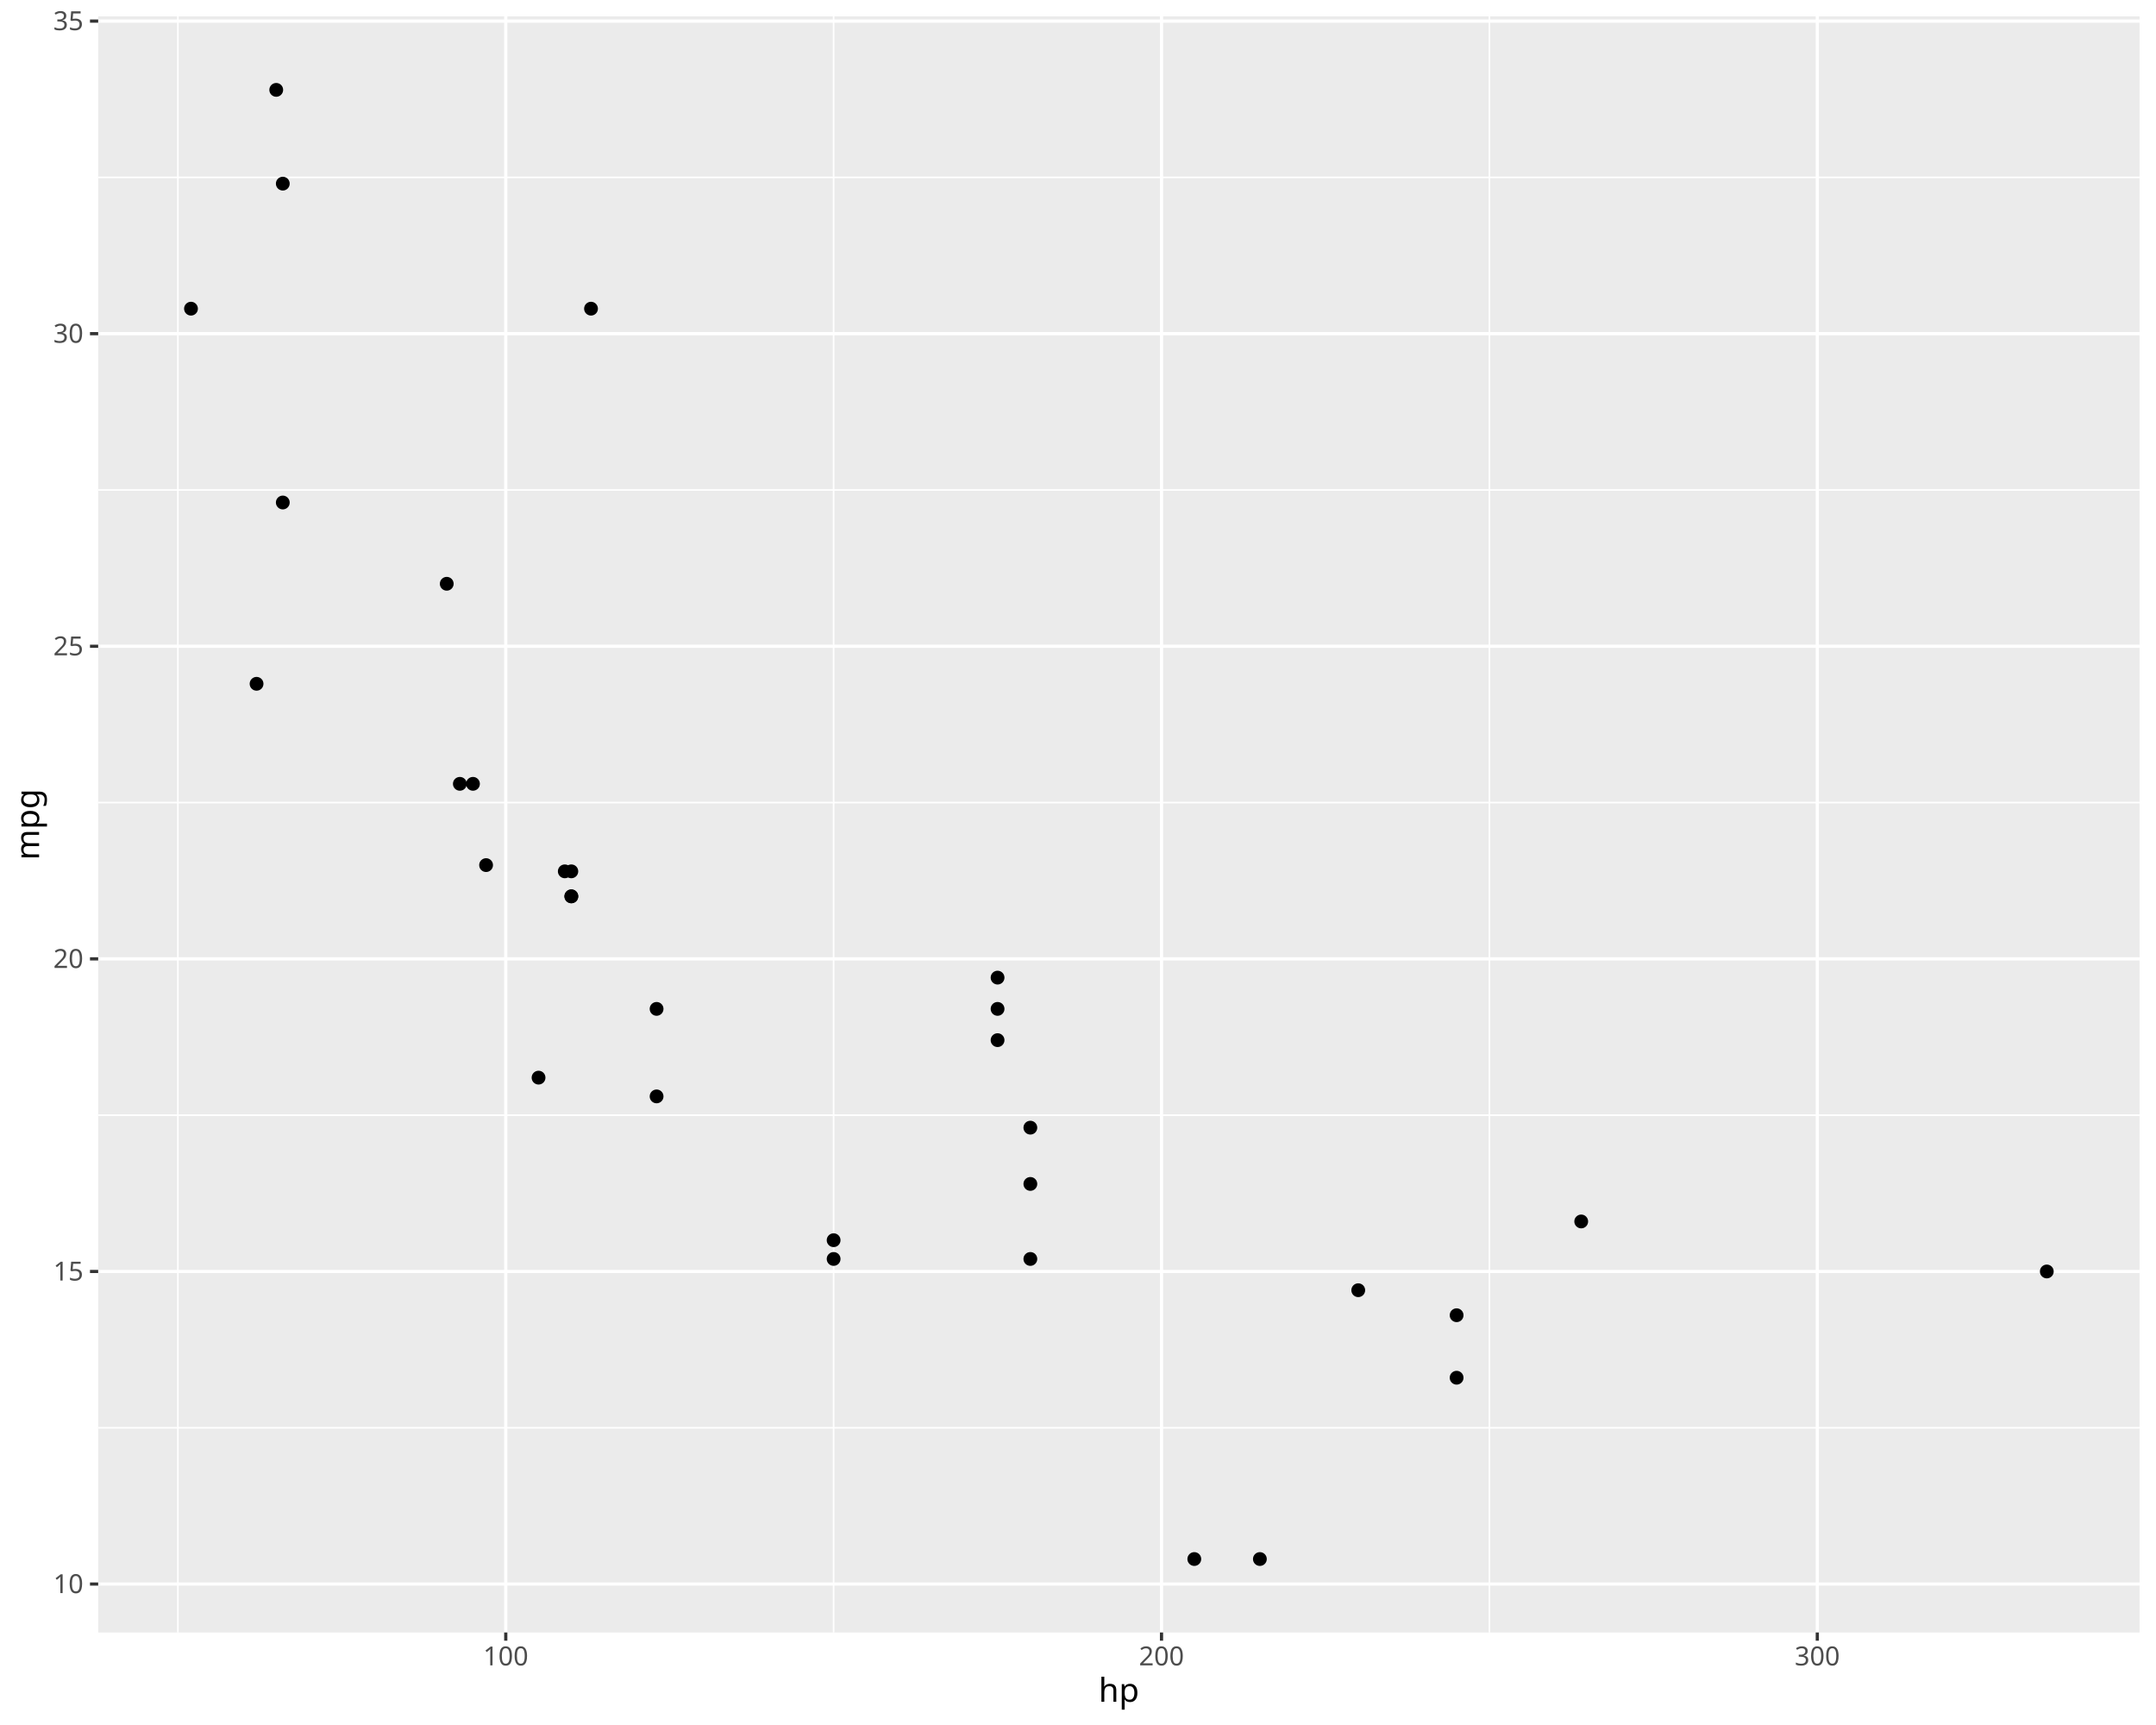
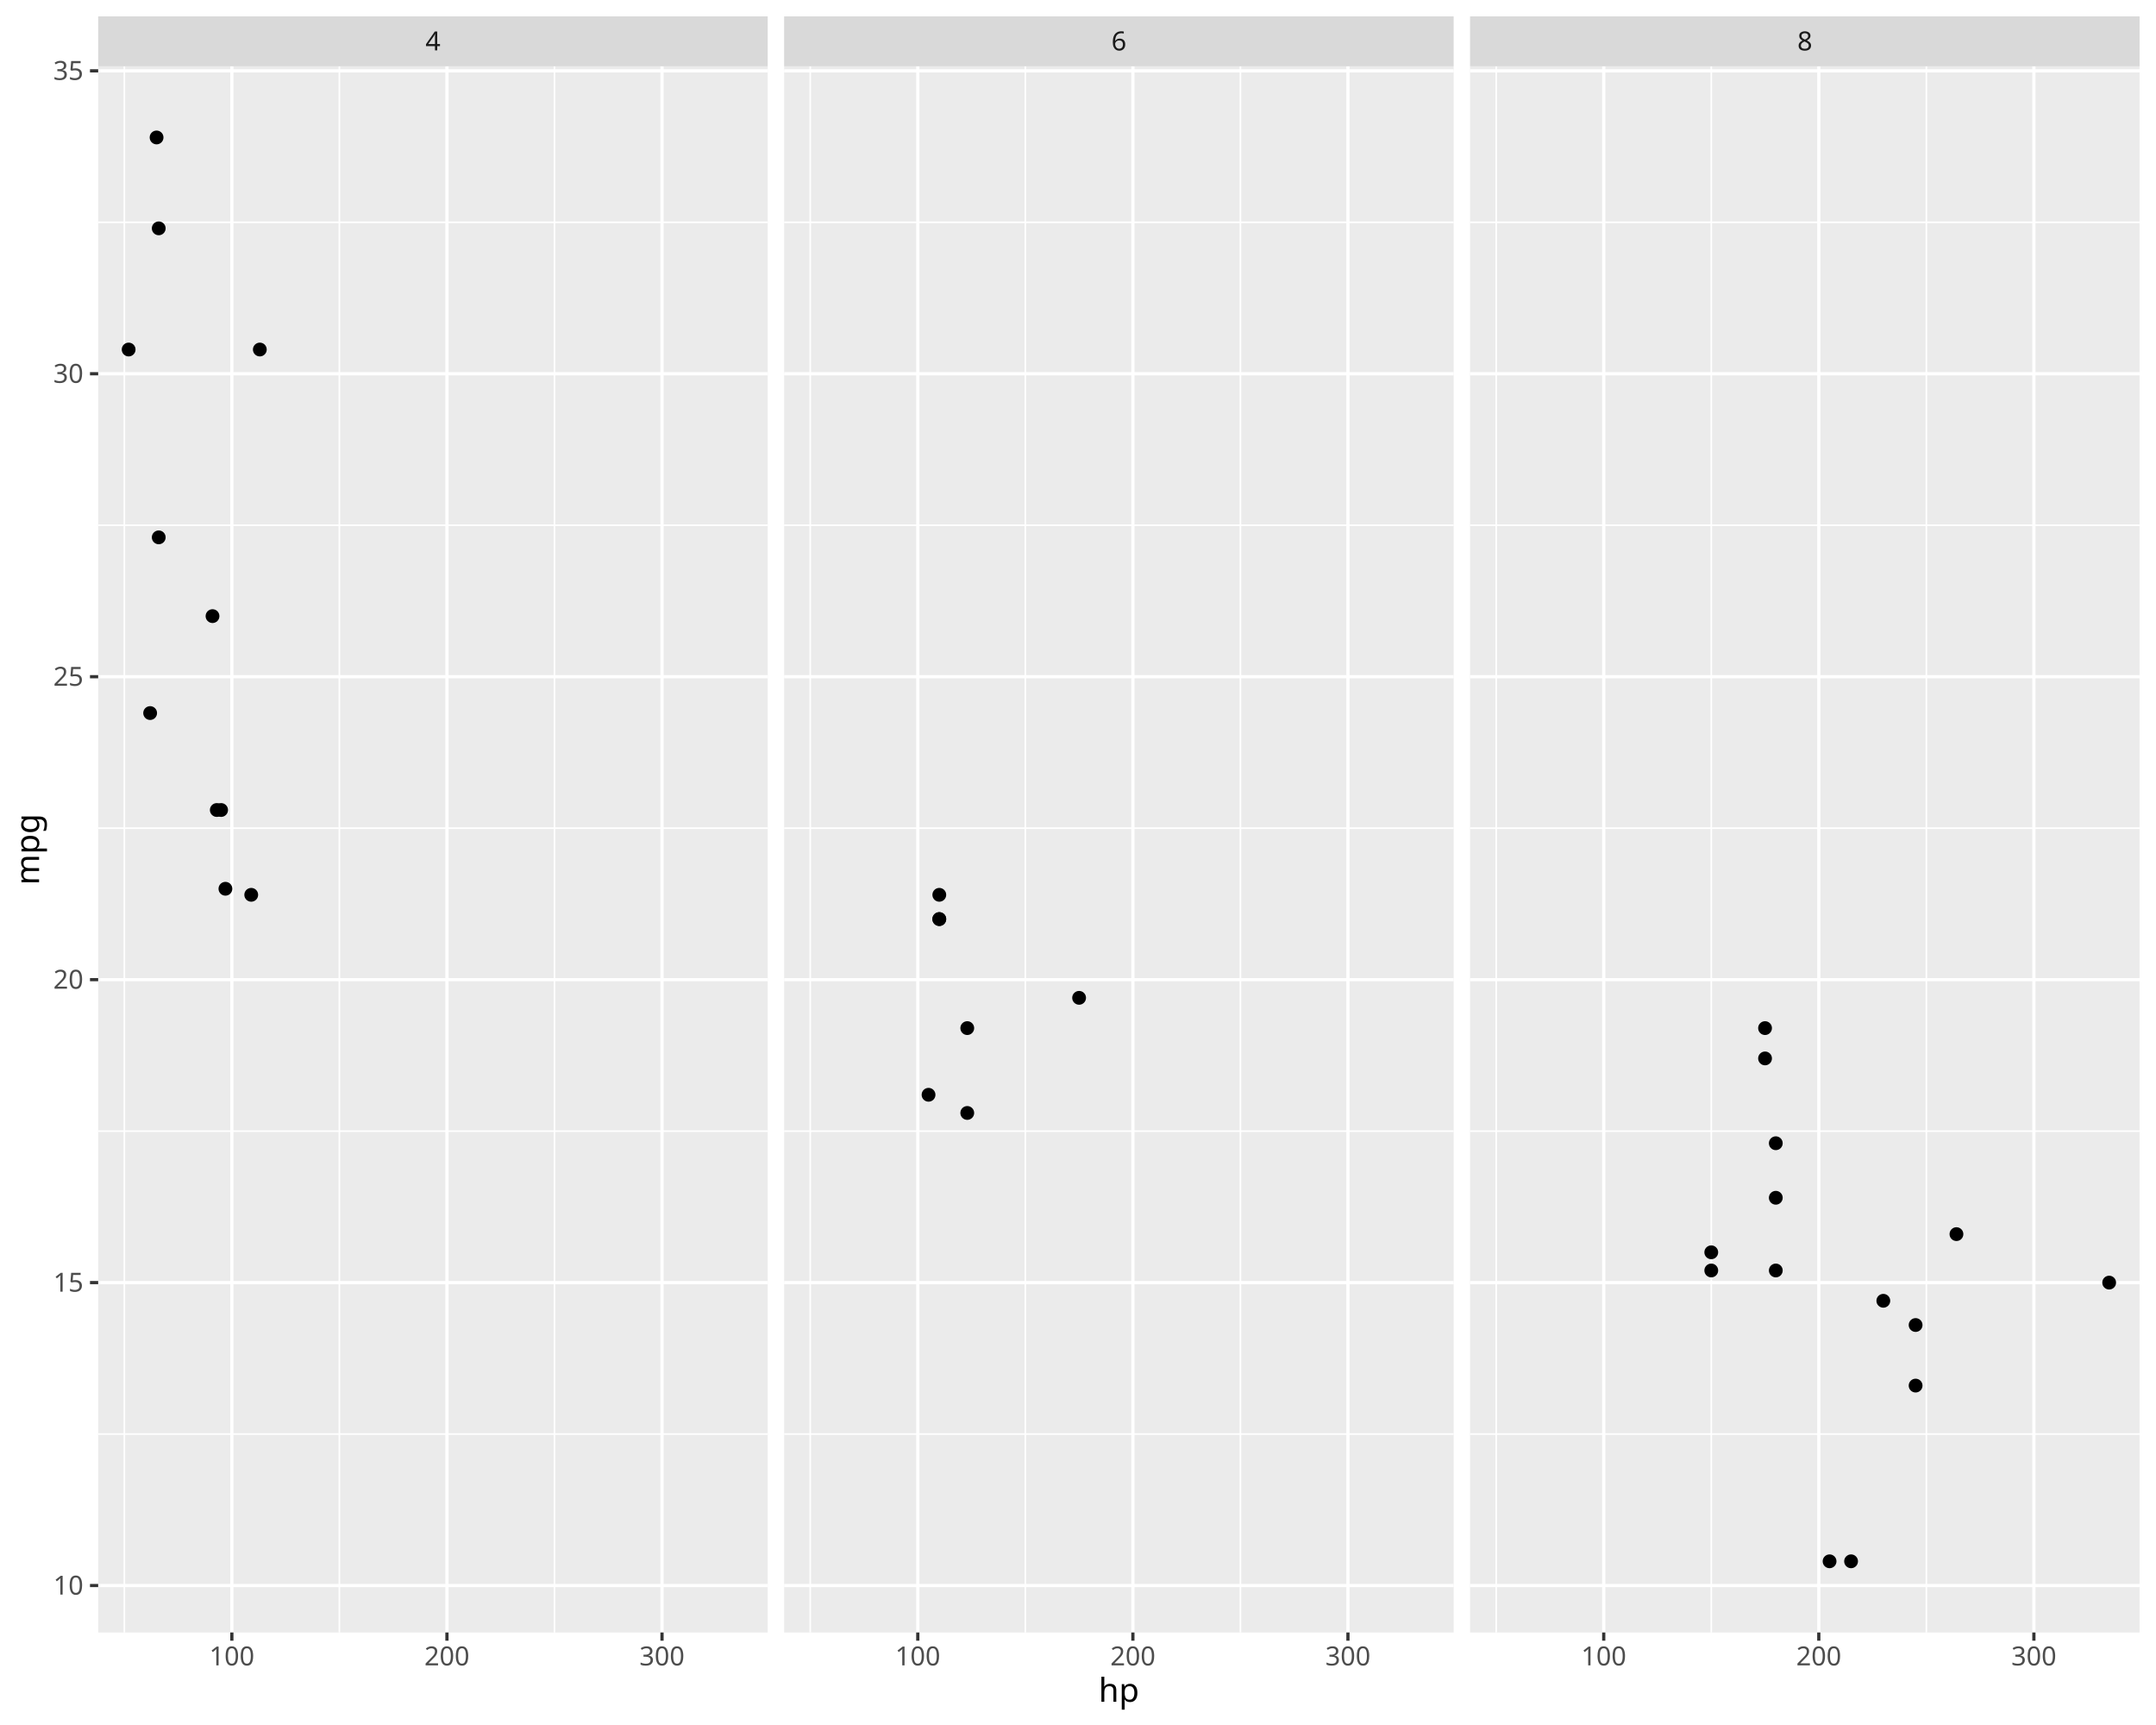
<svg xmlns="http://www.w3.org/2000/svg" class="svglite" data-engine-version="2.0" width="720.00pt" height="576.00pt" viewBox="0 0 720.00 576.00">
  <defs>
    <style type="text/css">
    .svglite line, .svglite polyline, .svglite polygon, .svglite path, .svglite rect, .svglite circle {
      fill: none;
      stroke: #000000;
      stroke-linecap: round;
      stroke-linejoin: round;
      stroke-miterlimit: 10.00;
    }
  </style>
  </defs>
  <rect width="100%" height="100%" style="stroke: none; fill: #FFFFFF;" />
  <defs>
    <clipPath id="cpMC4wMHw3MjAuMDB8MC4wMHw1NzYuMDA=">
      <rect x="0.00" y="0.00" width="720.00" height="576.00" />
    </clipPath>
  </defs>
  <g clip-path="url(#cpMC4wMHw3MjAuMDB8MC4wMHw1NzYuMDA=)">
-     <rect x="0.00" y="0.00" width="720.00" height="576.00" style="stroke-width: 1.07; stroke: #FFFFFF; fill: #FFFFFF;" />
-   </g>
-   <defs>
-     <clipPath id="cpMzIuNzl8NzE0LjUyfDUuNDh8NTQ1LjEx">
-       <rect x="32.79" y="5.48" width="681.73" height="539.63" />
-     </clipPath>
-   </defs>
-   <g clip-path="url(#cpMzIuNzl8NzE0LjUyfDUuNDh8NTQ1LjEx)">
-     <rect x="32.79" y="5.48" width="681.73" height="539.63" style="stroke-width: 1.07; stroke: none; fill: #EBEBEB;" />
-     <polyline points="32.79,476.75 714.52,476.75 " style="stroke-width: 0.53; stroke: #FFFFFF; stroke-linecap: butt;" />
-     <polyline points="32.79,372.37 714.52,372.37 " style="stroke-width: 0.53; stroke: #FFFFFF; stroke-linecap: butt;" />
-     <polyline points="32.79,267.99 714.52,267.99 " style="stroke-width: 0.53; stroke: #FFFFFF; stroke-linecap: butt;" />
-     <polyline points="32.79,163.61 714.52,163.61 " style="stroke-width: 0.53; stroke: #FFFFFF; stroke-linecap: butt;" />
-     <polyline points="32.79,59.23 714.52,59.23 " style="stroke-width: 0.53; stroke: #FFFFFF; stroke-linecap: butt;" />
-     <polyline points="59.40,545.11 59.40,5.48 " style="stroke-width: 0.53; stroke: #FFFFFF; stroke-linecap: butt;" />
-     <polyline points="278.39,545.11 278.39,5.48 " style="stroke-width: 0.53; stroke: #FFFFFF; stroke-linecap: butt;" />
-     <polyline points="497.39,545.11 497.39,5.48 " style="stroke-width: 0.53; stroke: #FFFFFF; stroke-linecap: butt;" />
-     <polyline points="32.79,528.93 714.52,528.93 " style="stroke-width: 1.07; stroke: #FFFFFF; stroke-linecap: butt;" />
-     <polyline points="32.79,424.56 714.52,424.56 " style="stroke-width: 1.07; stroke: #FFFFFF; stroke-linecap: butt;" />
-     <polyline points="32.79,320.18 714.52,320.18 " style="stroke-width: 1.07; stroke: #FFFFFF; stroke-linecap: butt;" />
-     <polyline points="32.79,215.80 714.52,215.80 " style="stroke-width: 1.07; stroke: #FFFFFF; stroke-linecap: butt;" />
-     <polyline points="32.79,111.42 714.52,111.42 " style="stroke-width: 1.07; stroke: #FFFFFF; stroke-linecap: butt;" />
-     <polyline points="32.79,7.05 714.52,7.05 " style="stroke-width: 1.07; stroke: #FFFFFF; stroke-linecap: butt;" />
-     <polyline points="168.90,545.11 168.90,5.48 " style="stroke-width: 1.07; stroke: #FFFFFF; stroke-linecap: butt;" />
-     <polyline points="387.89,545.11 387.89,5.48 " style="stroke-width: 1.07; stroke: #FFFFFF; stroke-linecap: butt;" />
-     <polyline points="606.89,545.11 606.89,5.48 " style="stroke-width: 1.07; stroke: #FFFFFF; stroke-linecap: butt;" />
-     <circle cx="190.80" cy="299.30" r="1.95" style="stroke-width: 0.71; fill: #000000;" />
-     <circle cx="190.80" cy="299.30" r="1.95" style="stroke-width: 0.71; fill: #000000;" />
-     <circle cx="153.57" cy="261.73" r="1.95" style="stroke-width: 0.71; fill: #000000;" />
-     <circle cx="190.80" cy="290.95" r="1.95" style="stroke-width: 0.71; fill: #000000;" />
-     <circle cx="333.14" cy="347.32" r="1.95" style="stroke-width: 0.71; fill: #000000;" />
-     <circle cx="179.85" cy="359.84" r="1.95" style="stroke-width: 0.71; fill: #000000;" />
-     <circle cx="486.44" cy="439.17" r="1.95" style="stroke-width: 0.71; fill: #000000;" />
-     <circle cx="85.68" cy="228.33" r="1.95" style="stroke-width: 0.71; fill: #000000;" />
-     <circle cx="157.95" cy="261.73" r="1.95" style="stroke-width: 0.71; fill: #000000;" />
-     <circle cx="219.27" cy="336.88" r="1.95" style="stroke-width: 0.71; fill: #000000;" />
-     <circle cx="219.27" cy="366.10" r="1.95" style="stroke-width: 0.71; fill: #000000;" />
-     <circle cx="344.09" cy="395.33" r="1.95" style="stroke-width: 0.71; fill: #000000;" />
-     <circle cx="344.09" cy="376.54" r="1.95" style="stroke-width: 0.71; fill: #000000;" />
-     <circle cx="344.09" cy="420.38" r="1.95" style="stroke-width: 0.71; fill: #000000;" />
-     <circle cx="398.84" cy="520.58" r="1.95" style="stroke-width: 0.71; fill: #000000;" />
-     <circle cx="420.74" cy="520.58" r="1.95" style="stroke-width: 0.71; fill: #000000;" />
-     <circle cx="453.59" cy="430.82" r="1.95" style="stroke-width: 0.71; fill: #000000;" />
-     <circle cx="94.44" cy="61.32" r="1.95" style="stroke-width: 0.71; fill: #000000;" />
-     <circle cx="63.78" cy="103.07" r="1.95" style="stroke-width: 0.71; fill: #000000;" />
-     <circle cx="92.25" cy="30.01" r="1.95" style="stroke-width: 0.71; fill: #000000;" />
-     <circle cx="162.33" cy="288.87" r="1.95" style="stroke-width: 0.71; fill: #000000;" />
-     <circle cx="278.39" cy="414.12" r="1.95" style="stroke-width: 0.71; fill: #000000;" />
-     <circle cx="278.39" cy="420.38" r="1.95" style="stroke-width: 0.71; fill: #000000;" />
-     <circle cx="486.44" cy="460.04" r="1.95" style="stroke-width: 0.71; fill: #000000;" />
-     <circle cx="333.14" cy="336.88" r="1.95" style="stroke-width: 0.71; fill: #000000;" />
-     <circle cx="94.44" cy="167.79" r="1.95" style="stroke-width: 0.71; fill: #000000;" />
-     <circle cx="149.19" cy="194.93" r="1.95" style="stroke-width: 0.71; fill: #000000;" />
-     <circle cx="197.37" cy="103.07" r="1.95" style="stroke-width: 0.71; fill: #000000;" />
-     <circle cx="528.05" cy="407.86" r="1.95" style="stroke-width: 0.71; fill: #000000;" />
-     <circle cx="333.14" cy="326.44" r="1.95" style="stroke-width: 0.71; fill: #000000;" />
-     <circle cx="683.53" cy="424.56" r="1.95" style="stroke-width: 0.71; fill: #000000;" />
-     <circle cx="188.61" cy="290.95" r="1.95" style="stroke-width: 0.71; fill: #000000;" />
-   </g>
-   <g clip-path="url(#cpMC4wMHw3MjAuMDB8MC4wMHw1NzYuMDA=)">
-     <text x="27.86" y="531.96" text-anchor="end" style="font-size: 8.80px; fill: #4D4D4D; font-family: sans;" textLength="9.79px" lengthAdjust="spacingAndGlyphs">10</text>
-     <text x="27.86" y="427.58" text-anchor="end" style="font-size: 8.80px; fill: #4D4D4D; font-family: sans;" textLength="9.79px" lengthAdjust="spacingAndGlyphs">15</text>
-     <text x="27.86" y="323.21" text-anchor="end" style="font-size: 8.80px; fill: #4D4D4D; font-family: sans;" textLength="9.79px" lengthAdjust="spacingAndGlyphs">20</text>
-     <text x="27.86" y="218.83" text-anchor="end" style="font-size: 8.80px; fill: #4D4D4D; font-family: sans;" textLength="9.79px" lengthAdjust="spacingAndGlyphs">25</text>
-     <text x="27.86" y="114.45" text-anchor="end" style="font-size: 8.80px; fill: #4D4D4D; font-family: sans;" textLength="9.79px" lengthAdjust="spacingAndGlyphs">30</text>
-     <text x="27.86" y="10.07" text-anchor="end" style="font-size: 8.80px; fill: #4D4D4D; font-family: sans;" textLength="9.79px" lengthAdjust="spacingAndGlyphs">35</text>
-     <polyline points="30.05,528.93 32.79,528.93 " style="stroke-width: 1.07; stroke: #333333; stroke-linecap: butt;" />
-     <polyline points="30.05,424.56 32.79,424.56 " style="stroke-width: 1.07; stroke: #333333; stroke-linecap: butt;" />
-     <polyline points="30.05,320.18 32.79,320.18 " style="stroke-width: 1.07; stroke: #333333; stroke-linecap: butt;" />
-     <polyline points="30.05,215.80 32.79,215.80 " style="stroke-width: 1.07; stroke: #333333; stroke-linecap: butt;" />
-     <polyline points="30.05,111.42 32.79,111.42 " style="stroke-width: 1.07; stroke: #333333; stroke-linecap: butt;" />
-     <polyline points="30.05,7.05 32.79,7.05 " style="stroke-width: 1.07; stroke: #333333; stroke-linecap: butt;" />
-     <polyline points="168.90,547.85 168.90,545.11 " style="stroke-width: 1.07; stroke: #333333; stroke-linecap: butt;" />
-     <polyline points="387.89,547.85 387.89,545.11 " style="stroke-width: 1.07; stroke: #333333; stroke-linecap: butt;" />
-     <polyline points="606.89,547.85 606.89,545.11 " style="stroke-width: 1.07; stroke: #333333; stroke-linecap: butt;" />
-     <text x="168.90" y="556.10" text-anchor="middle" style="font-size: 8.80px; fill: #4D4D4D; font-family: sans;" textLength="14.68px" lengthAdjust="spacingAndGlyphs">100</text>
-     <text x="387.89" y="556.10" text-anchor="middle" style="font-size: 8.80px; fill: #4D4D4D; font-family: sans;" textLength="14.68px" lengthAdjust="spacingAndGlyphs">200</text>
-     <text x="606.89" y="556.10" text-anchor="middle" style="font-size: 8.80px; fill: #4D4D4D; font-family: sans;" textLength="14.68px" lengthAdjust="spacingAndGlyphs">300</text>
+     <rect x="-0" y="0.00" width="720.00" height="576.00" style="stroke-width: 1.07; stroke: #FFFFFF; fill: #FFFFFF;" />
+   </g>
+   <defs>
+     <clipPath id="cpMzIuNzl8MjU2LjM4fDIyLjEzfDU0NS4xMQ==">
+       <rect x="32.79" y="22.13" width="223.59" height="522.98" />
+     </clipPath>
+   </defs>
+   <g clip-path="url(#cpMzIuNzl8MjU2LjM4fDIyLjEzfDU0NS4xMQ==)">
+     <rect x="32.79" y="22.13" width="223.59" height="522.98" style="stroke-width: 1.07; stroke: none; fill: #EBEBEB;" />
+     <polyline points="32.79,478.85 256.38,478.85 " style="stroke-width: 0.53; stroke: #FFFFFF; stroke-linecap: butt;" />
+     <polyline points="32.79,377.70 256.38,377.70 " style="stroke-width: 0.53; stroke: #FFFFFF; stroke-linecap: butt;" />
+     <polyline points="32.79,276.54 256.38,276.54 " style="stroke-width: 0.53; stroke: #FFFFFF; stroke-linecap: butt;" />
+     <polyline points="32.79,175.38 256.38,175.38 " style="stroke-width: 0.53; stroke: #FFFFFF; stroke-linecap: butt;" />
+     <polyline points="32.79,74.23 256.38,74.23 " style="stroke-width: 0.53; stroke: #FFFFFF; stroke-linecap: butt;" />
+     <polyline points="41.52,545.11 41.52,22.13 " style="stroke-width: 0.53; stroke: #FFFFFF; stroke-linecap: butt;" />
+     <polyline points="113.34,545.11 113.34,22.13 " style="stroke-width: 0.53; stroke: #FFFFFF; stroke-linecap: butt;" />
+     <polyline points="185.17,545.11 185.17,22.13 " style="stroke-width: 0.53; stroke: #FFFFFF; stroke-linecap: butt;" />
+     <polyline points="32.79,529.43 256.38,529.43 " style="stroke-width: 1.07; stroke: #FFFFFF; stroke-linecap: butt;" />
+     <polyline points="32.79,428.28 256.38,428.28 " style="stroke-width: 1.07; stroke: #FFFFFF; stroke-linecap: butt;" />
+     <polyline points="32.79,327.12 256.38,327.12 " style="stroke-width: 1.07; stroke: #FFFFFF; stroke-linecap: butt;" />
+     <polyline points="32.79,225.96 256.38,225.96 " style="stroke-width: 1.07; stroke: #FFFFFF; stroke-linecap: butt;" />
+     <polyline points="32.79,124.80 256.38,124.80 " style="stroke-width: 1.07; stroke: #FFFFFF; stroke-linecap: butt;" />
+     <polyline points="32.79,23.65 256.38,23.65 " style="stroke-width: 1.07; stroke: #FFFFFF; stroke-linecap: butt;" />
+     <polyline points="77.43,545.11 77.43,22.13 " style="stroke-width: 1.07; stroke: #FFFFFF; stroke-linecap: butt;" />
+     <polyline points="149.26,545.11 149.26,22.13 " style="stroke-width: 1.07; stroke: #FFFFFF; stroke-linecap: butt;" />
+     <polyline points="221.08,545.11 221.08,22.13 " style="stroke-width: 1.07; stroke: #FFFFFF; stroke-linecap: butt;" />
+     <circle cx="72.40" cy="270.47" r="1.95" style="stroke-width: 0.71; fill: #000000;" />
+     <circle cx="50.14" cy="238.10" r="1.95" style="stroke-width: 0.71; fill: #000000;" />
+     <circle cx="73.84" cy="270.47" r="1.95" style="stroke-width: 0.71; fill: #000000;" />
+     <circle cx="53.01" cy="76.25" r="1.95" style="stroke-width: 0.71; fill: #000000;" />
+     <circle cx="42.96" cy="116.71" r="1.95" style="stroke-width: 0.71; fill: #000000;" />
+     <circle cx="52.29" cy="45.90" r="1.95" style="stroke-width: 0.71; fill: #000000;" />
+     <circle cx="75.28" cy="296.77" r="1.95" style="stroke-width: 0.71; fill: #000000;" />
+     <circle cx="53.01" cy="179.43" r="1.95" style="stroke-width: 0.71; fill: #000000;" />
+     <circle cx="70.97" cy="205.73" r="1.95" style="stroke-width: 0.71; fill: #000000;" />
+     <circle cx="86.77" cy="116.71" r="1.95" style="stroke-width: 0.71; fill: #000000;" />
+     <circle cx="83.90" cy="298.79" r="1.95" style="stroke-width: 0.71; fill: #000000;" />
+   </g>
+   <g clip-path="url(#cpMC4wMHw3MjAuMDB8MC4wMHw1NzYuMDA=)">
+ </g>
+   <defs>
+     <clipPath id="cpMjYxLjg2fDQ4NS40NXwyMi4xM3w1NDUuMTE=">
+       <rect x="261.86" y="22.13" width="223.59" height="522.98" />
+     </clipPath>
+   </defs>
+   <g clip-path="url(#cpMjYxLjg2fDQ4NS40NXwyMi4xM3w1NDUuMTE=)">
+     <rect x="261.86" y="22.13" width="223.59" height="522.98" style="stroke-width: 1.07; stroke: none; fill: #EBEBEB;" />
+     <polyline points="261.86,478.85 485.45,478.85 " style="stroke-width: 0.53; stroke: #FFFFFF; stroke-linecap: butt;" />
+     <polyline points="261.86,377.70 485.45,377.70 " style="stroke-width: 0.53; stroke: #FFFFFF; stroke-linecap: butt;" />
+     <polyline points="261.86,276.54 485.45,276.54 " style="stroke-width: 0.53; stroke: #FFFFFF; stroke-linecap: butt;" />
+     <polyline points="261.86,175.38 485.45,175.38 " style="stroke-width: 0.53; stroke: #FFFFFF; stroke-linecap: butt;" />
+     <polyline points="261.86,74.23 485.45,74.23 " style="stroke-width: 0.53; stroke: #FFFFFF; stroke-linecap: butt;" />
+     <polyline points="270.59,545.11 270.59,22.13 " style="stroke-width: 0.53; stroke: #FFFFFF; stroke-linecap: butt;" />
+     <polyline points="342.41,545.11 342.41,22.13 " style="stroke-width: 0.53; stroke: #FFFFFF; stroke-linecap: butt;" />
+     <polyline points="414.24,545.11 414.24,22.13 " style="stroke-width: 0.53; stroke: #FFFFFF; stroke-linecap: butt;" />
+     <polyline points="261.86,529.43 485.45,529.43 " style="stroke-width: 1.07; stroke: #FFFFFF; stroke-linecap: butt;" />
+     <polyline points="261.86,428.28 485.45,428.28 " style="stroke-width: 1.07; stroke: #FFFFFF; stroke-linecap: butt;" />
+     <polyline points="261.86,327.12 485.45,327.12 " style="stroke-width: 1.07; stroke: #FFFFFF; stroke-linecap: butt;" />
+     <polyline points="261.86,225.96 485.45,225.96 " style="stroke-width: 1.07; stroke: #FFFFFF; stroke-linecap: butt;" />
+     <polyline points="261.86,124.80 485.45,124.80 " style="stroke-width: 1.07; stroke: #FFFFFF; stroke-linecap: butt;" />
+     <polyline points="261.86,23.65 485.45,23.65 " style="stroke-width: 1.07; stroke: #FFFFFF; stroke-linecap: butt;" />
+     <polyline points="306.50,545.11 306.50,22.13 " style="stroke-width: 1.07; stroke: #FFFFFF; stroke-linecap: butt;" />
+     <polyline points="378.33,545.11 378.33,22.13 " style="stroke-width: 1.07; stroke: #FFFFFF; stroke-linecap: butt;" />
+     <polyline points="450.15,545.11 450.15,22.13 " style="stroke-width: 1.07; stroke: #FFFFFF; stroke-linecap: butt;" />
+     <circle cx="313.68" cy="306.89" r="1.95" style="stroke-width: 0.71; fill: #000000;" />
+     <circle cx="313.68" cy="306.89" r="1.95" style="stroke-width: 0.71; fill: #000000;" />
+     <circle cx="313.68" cy="298.79" r="1.95" style="stroke-width: 0.71; fill: #000000;" />
+     <circle cx="310.09" cy="365.56" r="1.95" style="stroke-width: 0.71; fill: #000000;" />
+     <circle cx="323.02" cy="343.30" r="1.95" style="stroke-width: 0.71; fill: #000000;" />
+     <circle cx="323.02" cy="371.63" r="1.95" style="stroke-width: 0.71; fill: #000000;" />
+     <circle cx="360.37" cy="333.19" r="1.95" style="stroke-width: 0.71; fill: #000000;" />
+   </g>
+   <g clip-path="url(#cpMC4wMHw3MjAuMDB8MC4wMHw1NzYuMDA=)">
+ </g>
+   <defs>
+     <clipPath id="cpNDkwLjkzfDcxNC41MnwyMi4xM3w1NDUuMTE=">
+       <rect x="490.93" y="22.13" width="223.59" height="522.98" />
+     </clipPath>
+   </defs>
+   <g clip-path="url(#cpNDkwLjkzfDcxNC41MnwyMi4xM3w1NDUuMTE=)">
+     <rect x="490.93" y="22.13" width="223.59" height="522.98" style="stroke-width: 1.07; stroke: none; fill: #EBEBEB;" />
+     <polyline points="490.93,478.85 714.52,478.85 " style="stroke-width: 0.53; stroke: #FFFFFF; stroke-linecap: butt;" />
+     <polyline points="490.93,377.70 714.52,377.70 " style="stroke-width: 0.53; stroke: #FFFFFF; stroke-linecap: butt;" />
+     <polyline points="490.93,276.54 714.52,276.54 " style="stroke-width: 0.53; stroke: #FFFFFF; stroke-linecap: butt;" />
+     <polyline points="490.93,175.38 714.52,175.38 " style="stroke-width: 0.53; stroke: #FFFFFF; stroke-linecap: butt;" />
+     <polyline points="490.93,74.23 714.52,74.23 " style="stroke-width: 0.53; stroke: #FFFFFF; stroke-linecap: butt;" />
+     <polyline points="499.66,545.11 499.66,22.13 " style="stroke-width: 0.53; stroke: #FFFFFF; stroke-linecap: butt;" />
+     <polyline points="571.48,545.11 571.48,22.13 " style="stroke-width: 0.53; stroke: #FFFFFF; stroke-linecap: butt;" />
+     <polyline points="643.31,545.11 643.31,22.13 " style="stroke-width: 0.53; stroke: #FFFFFF; stroke-linecap: butt;" />
+     <polyline points="490.93,529.43 714.52,529.43 " style="stroke-width: 1.07; stroke: #FFFFFF; stroke-linecap: butt;" />
+     <polyline points="490.93,428.28 714.52,428.28 " style="stroke-width: 1.07; stroke: #FFFFFF; stroke-linecap: butt;" />
+     <polyline points="490.93,327.12 714.52,327.12 " style="stroke-width: 1.07; stroke: #FFFFFF; stroke-linecap: butt;" />
+     <polyline points="490.93,225.96 714.52,225.96 " style="stroke-width: 1.07; stroke: #FFFFFF; stroke-linecap: butt;" />
+     <polyline points="490.93,124.80 714.52,124.80 " style="stroke-width: 1.07; stroke: #FFFFFF; stroke-linecap: butt;" />
+     <polyline points="490.93,23.65 714.52,23.65 " style="stroke-width: 1.07; stroke: #FFFFFF; stroke-linecap: butt;" />
+     <polyline points="535.57,545.11 535.57,22.13 " style="stroke-width: 1.07; stroke: #FFFFFF; stroke-linecap: butt;" />
+     <polyline points="607.39,545.11 607.39,22.13 " style="stroke-width: 1.07; stroke: #FFFFFF; stroke-linecap: butt;" />
+     <polyline points="679.22,545.11 679.22,22.13 " style="stroke-width: 1.07; stroke: #FFFFFF; stroke-linecap: butt;" />
+     <circle cx="589.44" cy="353.42" r="1.95" style="stroke-width: 0.71; fill: #000000;" />
+     <circle cx="639.72" cy="442.44" r="1.95" style="stroke-width: 0.71; fill: #000000;" />
+     <circle cx="593.03" cy="399.95" r="1.95" style="stroke-width: 0.71; fill: #000000;" />
+     <circle cx="593.03" cy="381.74" r="1.95" style="stroke-width: 0.71; fill: #000000;" />
+     <circle cx="593.03" cy="424.23" r="1.95" style="stroke-width: 0.71; fill: #000000;" />
+     <circle cx="610.99" cy="521.34" r="1.95" style="stroke-width: 0.71; fill: #000000;" />
+     <circle cx="618.17" cy="521.34" r="1.95" style="stroke-width: 0.71; fill: #000000;" />
+     <circle cx="628.94" cy="434.35" r="1.95" style="stroke-width: 0.71; fill: #000000;" />
+     <circle cx="571.48" cy="418.16" r="1.95" style="stroke-width: 0.71; fill: #000000;" />
+     <circle cx="571.48" cy="424.23" r="1.95" style="stroke-width: 0.71; fill: #000000;" />
+     <circle cx="639.72" cy="462.67" r="1.95" style="stroke-width: 0.71; fill: #000000;" />
+     <circle cx="589.44" cy="343.30" r="1.95" style="stroke-width: 0.71; fill: #000000;" />
+     <circle cx="653.36" cy="412.09" r="1.95" style="stroke-width: 0.71; fill: #000000;" />
+     <circle cx="704.36" cy="428.28" r="1.95" style="stroke-width: 0.71; fill: #000000;" />
+   </g>
+   <g clip-path="url(#cpMC4wMHw3MjAuMDB8MC4wMHw1NzYuMDA=)">
+ </g>
+   <defs>
+     <clipPath id="cpMzIuNzl8MjU2LjM4fDUuNDh8MjIuMTM=">
+       <rect x="32.79" y="5.48" width="223.59" height="16.65" />
+     </clipPath>
+   </defs>
+   <g clip-path="url(#cpMzIuNzl8MjU2LjM4fDUuNDh8MjIuMTM=)">
+     <rect x="32.79" y="5.48" width="223.59" height="16.65" style="stroke-width: 1.07; stroke: none; fill: #D9D9D9;" />
+     <text x="144.59" y="16.83" text-anchor="middle" style="font-size: 8.80px; fill: #1A1A1A; font-family: sans;" textLength="4.89px" lengthAdjust="spacingAndGlyphs">4</text>
+   </g>
+   <g clip-path="url(#cpMC4wMHw3MjAuMDB8MC4wMHw1NzYuMDA=)">
+ </g>
+   <defs>
+     <clipPath id="cpMjYxLjg2fDQ4NS40NXw1LjQ4fDIyLjEz">
+       <rect x="261.86" y="5.48" width="223.59" height="16.65" />
+     </clipPath>
+   </defs>
+   <g clip-path="url(#cpMjYxLjg2fDQ4NS40NXw1LjQ4fDIyLjEz)">
+     <rect x="261.86" y="5.48" width="223.59" height="16.65" style="stroke-width: 1.07; stroke: none; fill: #D9D9D9;" />
+     <text x="373.66" y="16.83" text-anchor="middle" style="font-size: 8.80px; fill: #1A1A1A; font-family: sans;" textLength="4.89px" lengthAdjust="spacingAndGlyphs">6</text>
+   </g>
+   <g clip-path="url(#cpMC4wMHw3MjAuMDB8MC4wMHw1NzYuMDA=)">
+ </g>
+   <defs>
+     <clipPath id="cpNDkwLjkzfDcxNC41Mnw1LjQ4fDIyLjEz">
+       <rect x="490.93" y="5.48" width="223.59" height="16.65" />
+     </clipPath>
+   </defs>
+   <g clip-path="url(#cpNDkwLjkzfDcxNC41Mnw1LjQ4fDIyLjEz)">
+     <rect x="490.93" y="5.48" width="223.59" height="16.65" style="stroke-width: 1.07; stroke: none; fill: #D9D9D9;" />
+     <text x="602.73" y="16.83" text-anchor="middle" style="font-size: 8.80px; fill: #1A1A1A; font-family: sans;" textLength="4.89px" lengthAdjust="spacingAndGlyphs">8</text>
+   </g>
+   <g clip-path="url(#cpMC4wMHw3MjAuMDB8MC4wMHw1NzYuMDA=)">
+     <polyline points="77.43,547.85 77.43,545.11 " style="stroke-width: 1.07; stroke: #333333; stroke-linecap: butt;" />
+     <polyline points="149.26,547.85 149.26,545.11 " style="stroke-width: 1.07; stroke: #333333; stroke-linecap: butt;" />
+     <polyline points="221.08,547.85 221.08,545.11 " style="stroke-width: 1.07; stroke: #333333; stroke-linecap: butt;" />
+     <text x="77.43" y="556.10" text-anchor="middle" style="font-size: 8.80px; fill: #4D4D4D; font-family: sans;" textLength="14.68px" lengthAdjust="spacingAndGlyphs">100</text>
+     <text x="149.26" y="556.10" text-anchor="middle" style="font-size: 8.80px; fill: #4D4D4D; font-family: sans;" textLength="14.68px" lengthAdjust="spacingAndGlyphs">200</text>
+     <text x="221.08" y="556.10" text-anchor="middle" style="font-size: 8.80px; fill: #4D4D4D; font-family: sans;" textLength="14.68px" lengthAdjust="spacingAndGlyphs">300</text>
+     <polyline points="306.50,547.85 306.50,545.11 " style="stroke-width: 1.07; stroke: #333333; stroke-linecap: butt;" />
+     <polyline points="378.33,547.85 378.33,545.11 " style="stroke-width: 1.07; stroke: #333333; stroke-linecap: butt;" />
+     <polyline points="450.15,547.85 450.15,545.11 " style="stroke-width: 1.07; stroke: #333333; stroke-linecap: butt;" />
+     <text x="306.50" y="556.10" text-anchor="middle" style="font-size: 8.80px; fill: #4D4D4D; font-family: sans;" textLength="14.68px" lengthAdjust="spacingAndGlyphs">100</text>
+     <text x="378.33" y="556.10" text-anchor="middle" style="font-size: 8.80px; fill: #4D4D4D; font-family: sans;" textLength="14.68px" lengthAdjust="spacingAndGlyphs">200</text>
+     <text x="450.15" y="556.10" text-anchor="middle" style="font-size: 8.80px; fill: #4D4D4D; font-family: sans;" textLength="14.68px" lengthAdjust="spacingAndGlyphs">300</text>
+     <polyline points="535.57,547.85 535.57,545.11 " style="stroke-width: 1.07; stroke: #333333; stroke-linecap: butt;" />
+     <polyline points="607.39,547.85 607.39,545.11 " style="stroke-width: 1.07; stroke: #333333; stroke-linecap: butt;" />
+     <polyline points="679.22,547.85 679.22,545.11 " style="stroke-width: 1.07; stroke: #333333; stroke-linecap: butt;" />
+     <text x="535.57" y="556.10" text-anchor="middle" style="font-size: 8.80px; fill: #4D4D4D; font-family: sans;" textLength="14.68px" lengthAdjust="spacingAndGlyphs">100</text>
+     <text x="607.39" y="556.10" text-anchor="middle" style="font-size: 8.80px; fill: #4D4D4D; font-family: sans;" textLength="14.68px" lengthAdjust="spacingAndGlyphs">200</text>
+     <text x="679.22" y="556.10" text-anchor="middle" style="font-size: 8.80px; fill: #4D4D4D; font-family: sans;" textLength="14.68px" lengthAdjust="spacingAndGlyphs">300</text>
+     <text x="27.86" y="532.46" text-anchor="end" style="font-size: 8.80px; fill: #4D4D4D; font-family: sans;" textLength="9.79px" lengthAdjust="spacingAndGlyphs">10</text>
+     <text x="27.86" y="431.30" text-anchor="end" style="font-size: 8.80px; fill: #4D4D4D; font-family: sans;" textLength="9.79px" lengthAdjust="spacingAndGlyphs">15</text>
+     <text x="27.86" y="330.15" text-anchor="end" style="font-size: 8.80px; fill: #4D4D4D; font-family: sans;" textLength="9.79px" lengthAdjust="spacingAndGlyphs">20</text>
+     <text x="27.86" y="228.99" text-anchor="end" style="font-size: 8.80px; fill: #4D4D4D; font-family: sans;" textLength="9.79px" lengthAdjust="spacingAndGlyphs">25</text>
+     <text x="27.86" y="127.83" text-anchor="end" style="font-size: 8.80px; fill: #4D4D4D; font-family: sans;" textLength="9.79px" lengthAdjust="spacingAndGlyphs">30</text>
+     <text x="27.86" y="26.68" text-anchor="end" style="font-size: 8.80px; fill: #4D4D4D; font-family: sans;" textLength="9.79px" lengthAdjust="spacingAndGlyphs">35</text>
+     <polyline points="30.05,529.43 32.79,529.43 " style="stroke-width: 1.07; stroke: #333333; stroke-linecap: butt;" />
+     <polyline points="30.05,428.28 32.79,428.28 " style="stroke-width: 1.07; stroke: #333333; stroke-linecap: butt;" />
+     <polyline points="30.05,327.12 32.79,327.12 " style="stroke-width: 1.07; stroke: #333333; stroke-linecap: butt;" />
+     <polyline points="30.05,225.96 32.79,225.96 " style="stroke-width: 1.07; stroke: #333333; stroke-linecap: butt;" />
+     <polyline points="30.05,124.80 32.79,124.80 " style="stroke-width: 1.07; stroke: #333333; stroke-linecap: butt;" />
+     <polyline points="30.05,23.65 32.79,23.65 " style="stroke-width: 1.07; stroke: #333333; stroke-linecap: butt;" />
    <text x="373.66" y="568.24" text-anchor="middle" style="font-size: 11.00px; font-family: sans;" textLength="12.24px" lengthAdjust="spacingAndGlyphs">hp</text>
-     <text transform="translate(13.05,275.30) rotate(-90)" text-anchor="middle" style="font-size: 11.00px; font-family: sans;" textLength="21.40px" lengthAdjust="spacingAndGlyphs">mpg</text>
+     <text transform="translate(13.05,283.62) rotate(-90)" text-anchor="middle" style="font-size: 11.00px; font-family: sans;" textLength="21.40px" lengthAdjust="spacingAndGlyphs">mpg</text>
  </g>
</svg>
